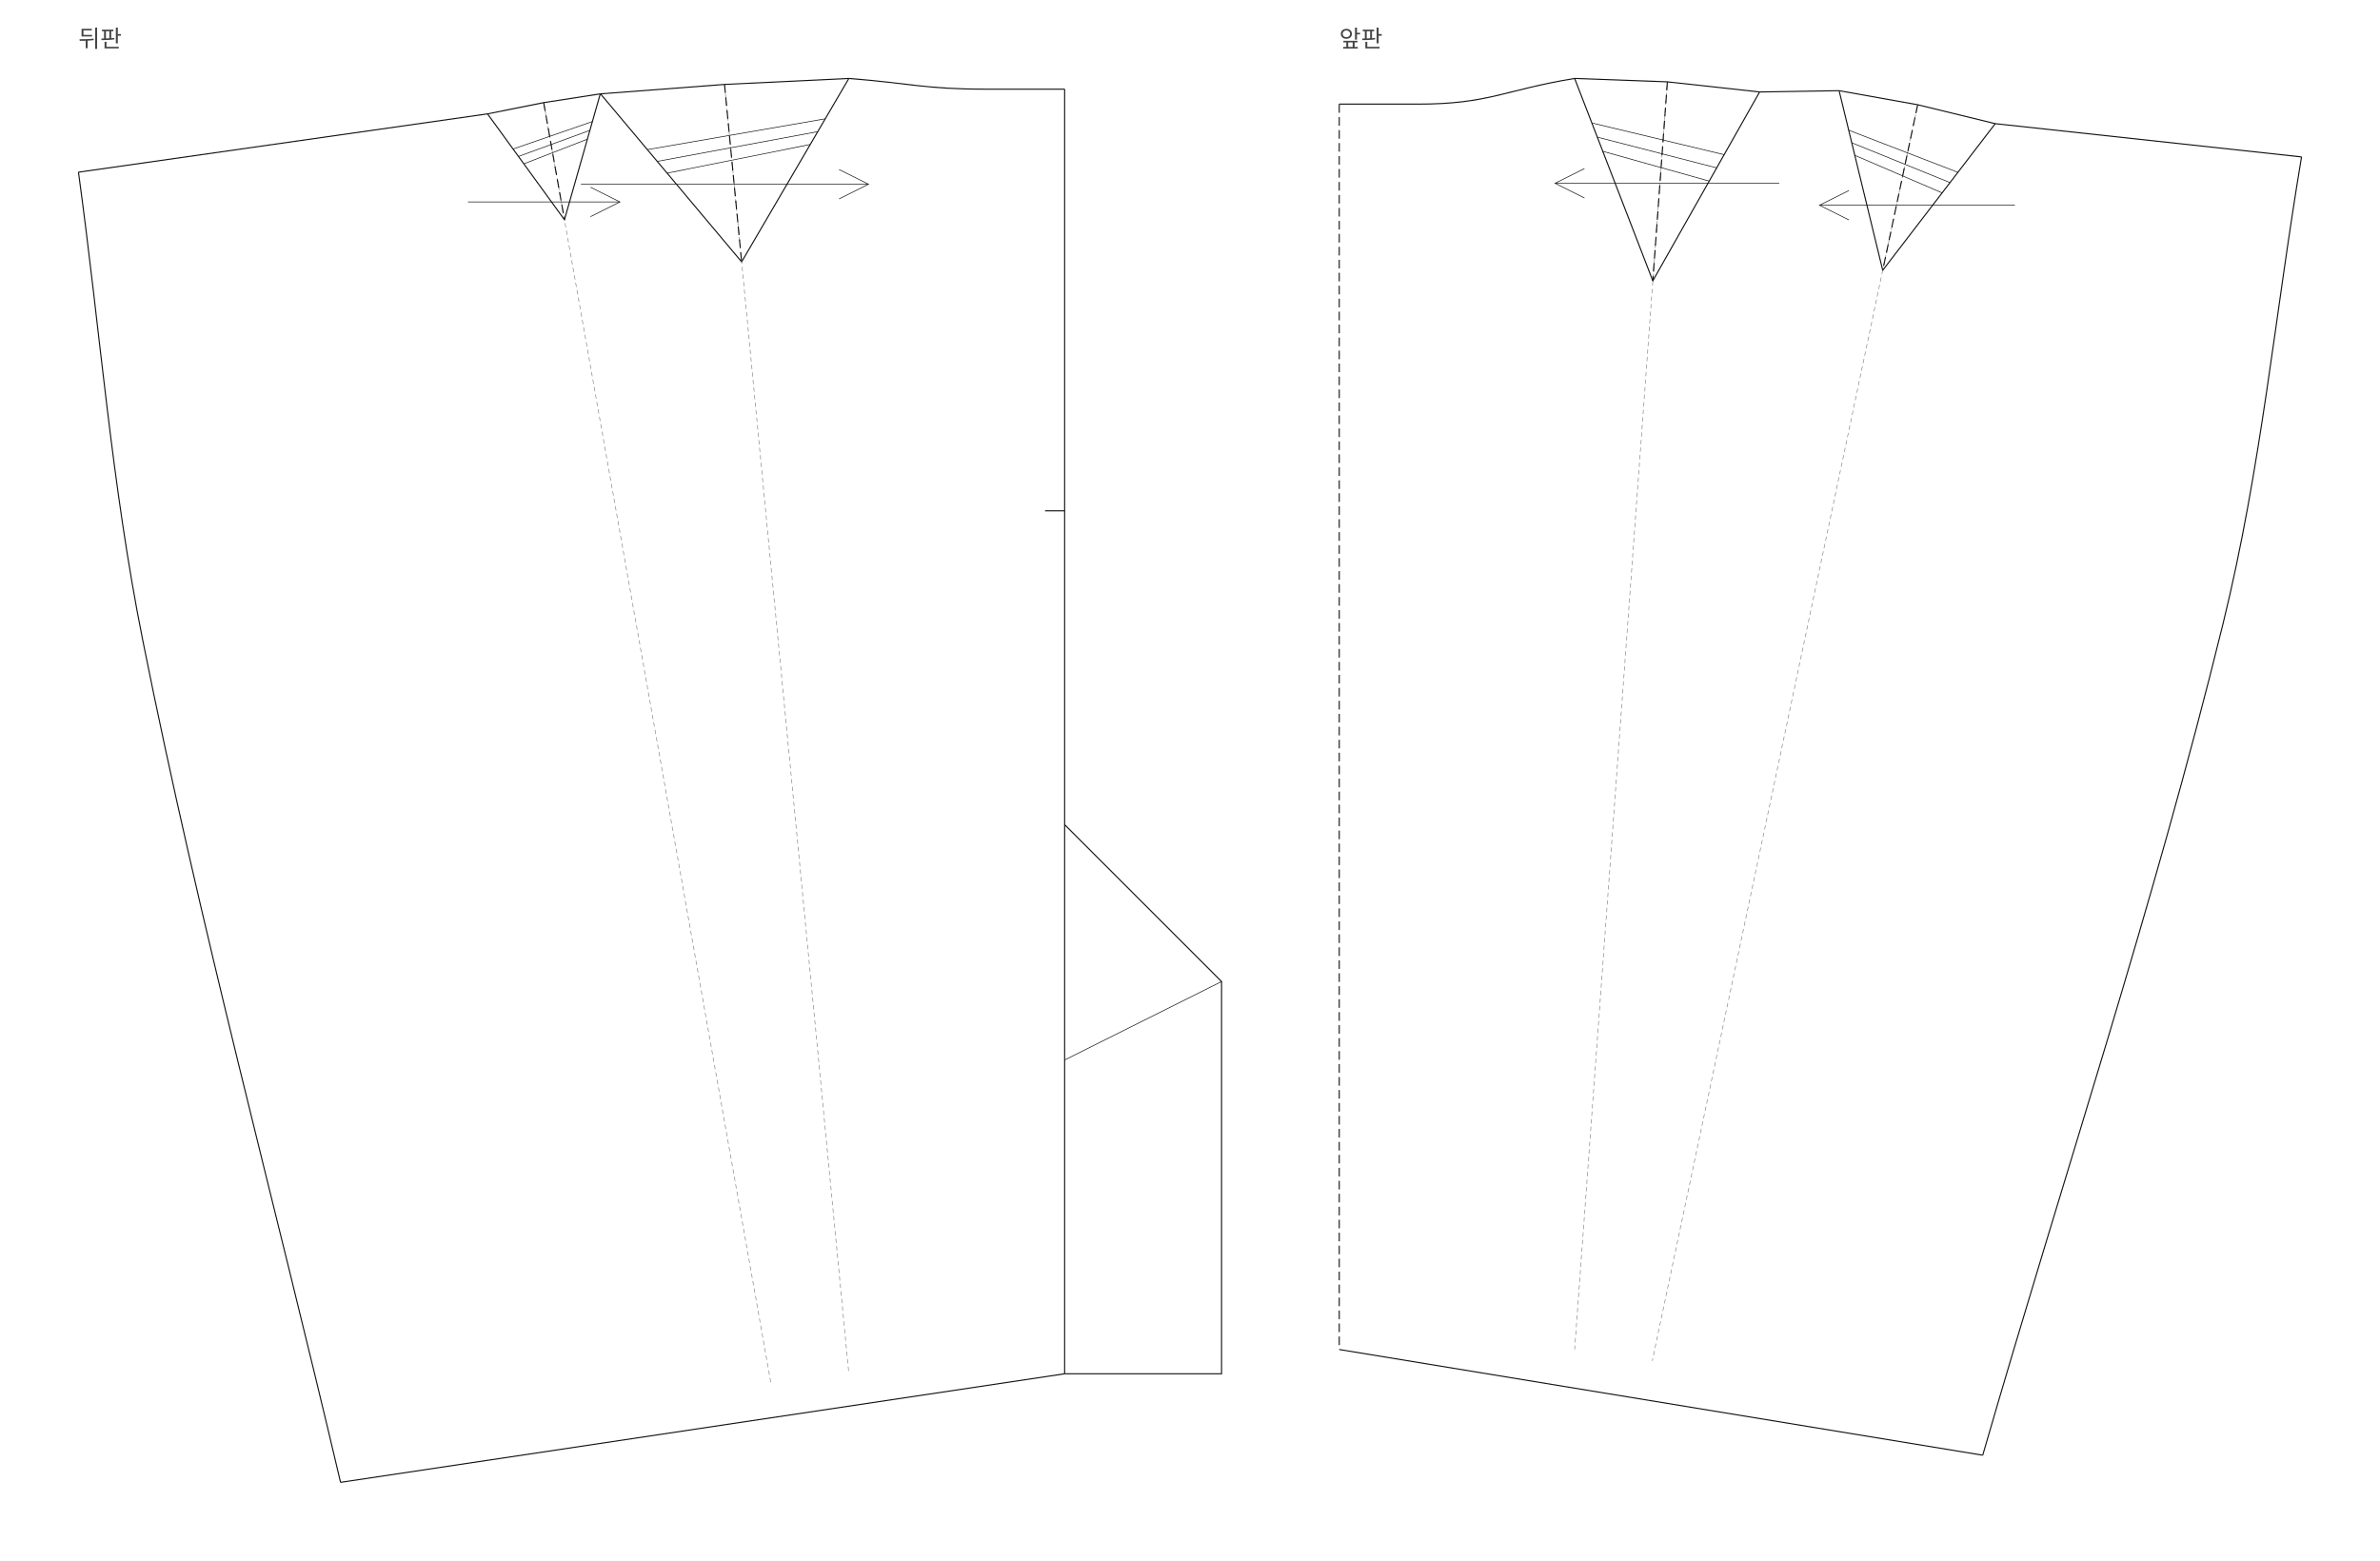
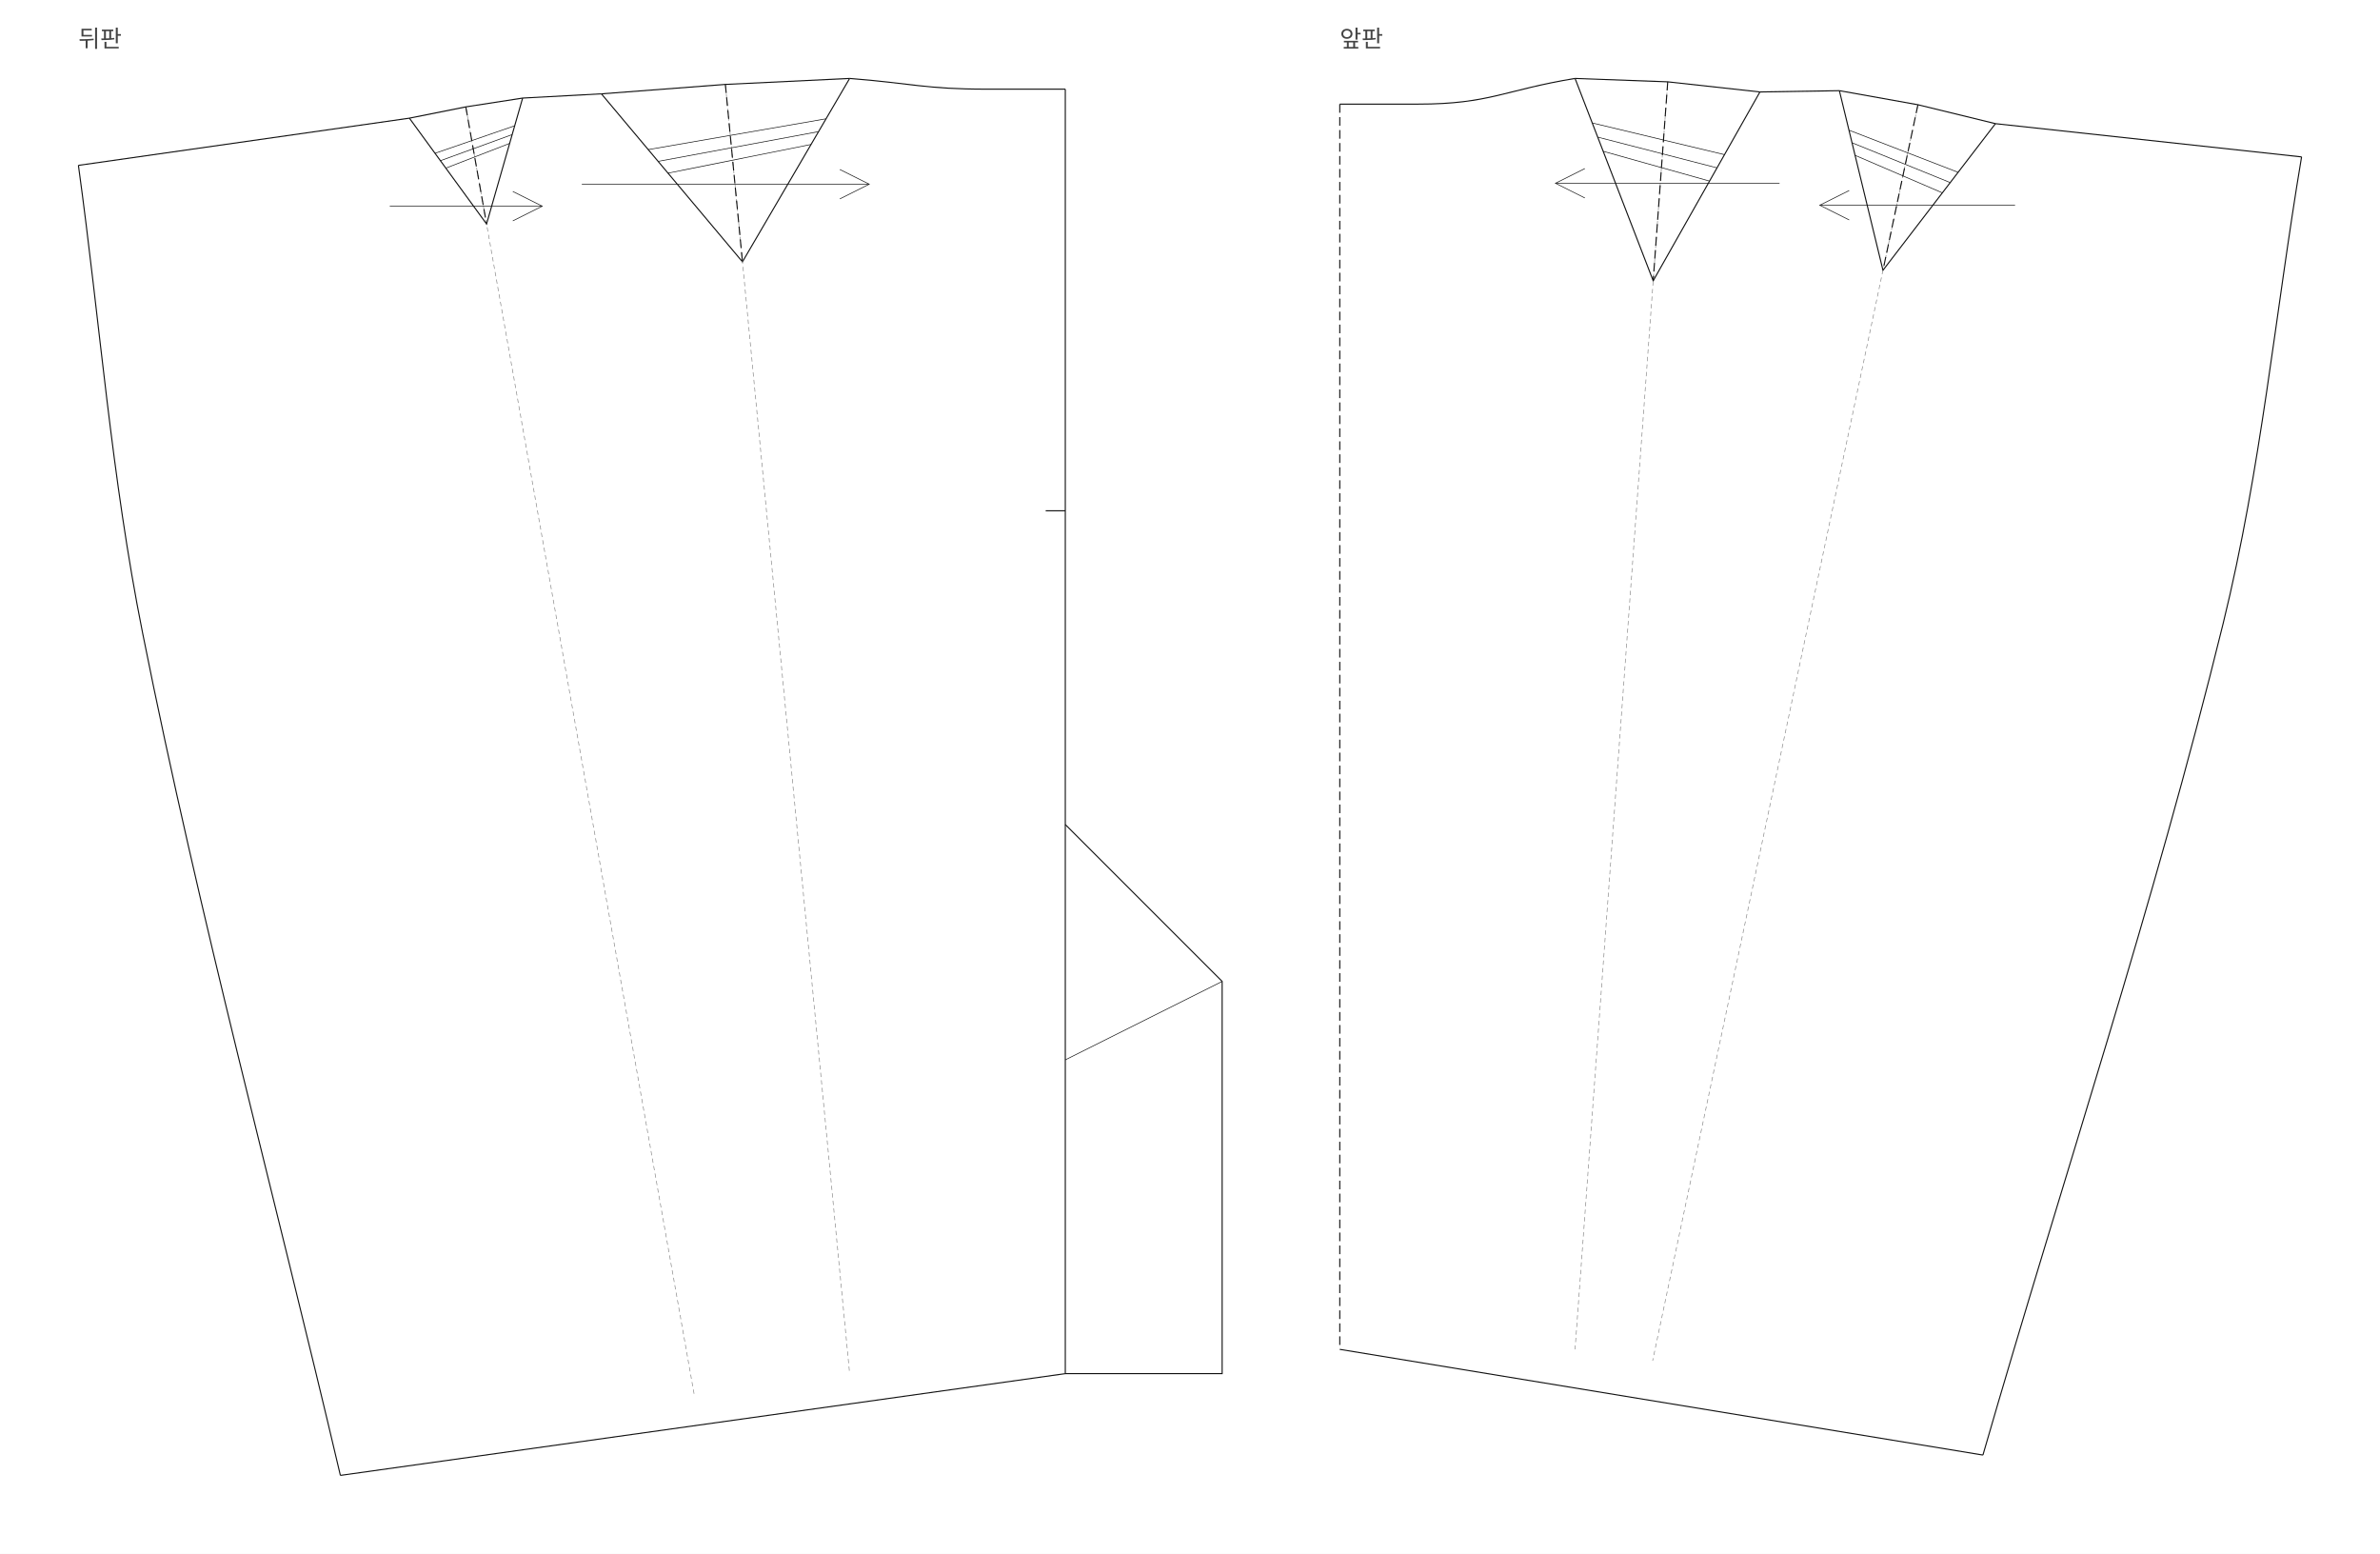
- <svg xmlns="http://www.w3.org/2000/svg" width="770.446mm" height="505.345mm" viewBox="0 0 770.446 505.345">
+ <svg xmlns="http://www.w3.org/2000/svg" width="770.836mm" height="503.145mm" viewBox="0 0 770.836 503.145">
  <rect width="100%" height="100%" fill="white" />
  <g id="뒤판">
    <g id="outline" fill="none" stroke="#111" stroke-width="0.35">
-       <path d="M344.639 266.998L395.439 317.798L395.439 444.798L344.639 444.798" />
-       <path d="M344.639 28.873L344.639 444.798" />
-       <path d="M344.639 28.873C336.257 28.873 327.621 28.873 319.239 28.873C299.176 28.873 294.792 26.963 274.789 25.4" />
-       <path d="M274.789 25.4L234.539 27.336L194.397 30.387" />
-       <path d="M194.397 30.387L194.32 30.391" />
-       <path d="M194.32 30.391L175.997 33.228L157.817 36.868" />
-       <path d="M157.817 36.868L25.4 55.748" />
-       <path d="M25.4 55.748C32.473 107.26 36.006 156.269 46.203 207.255C64.881 300.642 88.468 387.23 110.241 479.945" />
-       <path d="M344.639 444.798L110.241 479.945" />
+       <path d="M345.03 266.998L395.83 317.798L395.83 444.798L345.03 444.798" />
+       <path d="M345.03 28.873L345.03 444.798" />
+       <path d="M345.03 28.873C336.648 28.873 328.012 28.873 319.63 28.873C299.566 28.873 295.182 26.963 275.18 25.4" />
+       <path d="M275.18 25.4L234.93 27.336L194.787 30.387" />
+       <path d="M194.787 30.387L169.269 31.757" />
+       <path d="M169.269 31.757L150.86 34.607L132.595 38.264" />
+       <path d="M132.595 38.264L25.4 53.548" />
+       <path d="M25.4 53.548C32.473 105.06 36.006 154.069 46.203 205.054C64.881 298.442 88.468 385.03 110.241 477.745" />
+       <path d="M345.03 444.798L110.241 477.745" />
    </g>
    <g id="dart" fill="none" stroke="#111" stroke-width="0.35">
-       <path d="M274.789 25.4L240.078 84.78L194.397 30.387" />
-       <path d="M194.32 30.391L182.724 71.144L157.817 36.868" />
+       <path d="M275.18 25.4L240.468 84.78L194.787 30.387" />
+       <path d="M169.269 31.757L157.588 72.524L132.595 38.264" />
    </g>
    <g id="construction" fill="none" stroke="#888" stroke-width="0.21" stroke-dasharray="1.4,1.05">
-       <path d="M234.593 27.894L274.789 444.798" />
-       <path d="M176.068 33.629L249.609 448.13" />
+       <path d="M234.984 27.894L275.18 444.798" />
+       <path d="M150.932 35.01L224.819 451.463" />
    </g>
    <g id="mark" fill="none" stroke="#111" stroke-width="0.21">
-       <path d="M344.639 343.198L395.439 317.798" />
-       <path d="M267.153 38.464L209.563 48.445" />
-       <path d="M264.723 42.62L212.761 52.253" />
-       <path d="M262.293 46.777L215.958 56.06" />
-       <path d="M188.047 59.644L281.139 59.644" />
-       <path d="M271.614 54.881L281.139 59.644L271.614 64.406" />
-       <path d="M191.769 39.357L166.086 48.247" />
-       <path d="M190.957 42.209L167.83 50.647" />
-       <path d="M190.145 45.062L169.573 53.046" />
-       <path d="M151.467 65.379L200.67 65.379" />
-       <path d="M191.145 60.617L200.67 65.379L191.145 70.142" />
+       <path d="M345.03 343.198L395.83 317.798" />
+       <path d="M267.543 38.464L209.953 48.445" />
+       <path d="M265.113 42.62L213.151 52.253" />
+       <path d="M262.683 46.777L216.349 56.06" />
+       <path d="M188.437 59.644L281.53 59.644" />
+       <path d="M272.005 54.881L281.53 59.644L272.005 64.406" />
+       <path d="M166.699 40.726L140.892 49.638" />
+       <path d="M165.882 43.579L142.642 52.036" />
+       <path d="M165.064 46.433L144.391 54.435" />
+       <path d="M126.245 66.76L175.619 66.76" />
+       <path d="M166.094 61.998L175.619 66.76L166.094 71.523" />
    </g>
    <g id="notch" fill="none" stroke="#111" stroke-width="0.35">
-       <path d="M344.639 165.398L338.289 165.398" />
+       <path d="M345.03 165.398L338.68 165.398" />
    </g>
    <g id="fold" fill="none" stroke="#111" stroke-width="0.35" stroke-dasharray="2.8,1.4">
-       <path d="M234.539 27.336L240.078 84.78" />
-       <path d="M175.997 33.228L182.724 71.144" />
+       <path d="M234.93 27.336L240.468 84.78" />
+       <path d="M150.86 34.607L157.588 72.524" />
    </g>
    <text x="25.4" y="15.24" font-size="7.62" font-family="sans-serif" fill="#444">뒤판</text>
  </g>
  <g id="앞판">
    <g id="outline" fill="none" stroke="#111" stroke-width="0.35">
-       <path d="M433.539 33.713C441.921 33.713 450.557 33.713 458.939 33.713C482.103 33.713 486.879 29.141 509.739 25.4" />
-       <path d="M509.739 25.4L539.757 26.496L569.615 29.779" />
-       <path d="M569.615 29.779L595.35 29.363" />
-       <path d="M595.35 29.363L620.788 33.915L645.895 40.04" />
-       <path d="M645.895 40.04L745.046 50.807" />
-       <path d="M745.046 50.807C736.408 102.182 732.062 151.317 719.64 201.911C696.92 294.453 668.293 379.616 641.842 471.161" />
-       <path d="M433.539 436.938L641.842 471.161" />
+       <path d="M433.93 33.713C442.312 33.713 450.948 33.713 459.33 33.713C482.494 33.713 487.27 29.141 510.13 25.4" />
+       <path d="M510.13 25.4L540.148 26.496L570.006 29.779" />
+       <path d="M570.006 29.779L595.74 29.363" />
+       <path d="M595.74 29.363L621.179 33.915L646.285 40.04" />
+       <path d="M646.285 40.04L745.436 50.807" />
+       <path d="M745.436 50.807C736.798 102.182 732.452 151.317 720.031 201.911C697.31 294.453 668.684 379.616 642.232 471.161" />
+       <path d="M433.93 436.938L642.232 471.161" />
    </g>
    <g id="dart" fill="none" stroke="#111" stroke-width="0.35">
-       <path d="M509.739 25.4L535.046 90.92L569.615 29.779" />
-       <path d="M595.35 29.363L609.466 87.511L645.895 40.04" />
+       <path d="M510.13 25.4L535.436 90.92L570.006 29.779" />
+       <path d="M595.74 29.363L609.857 87.511L646.285 40.04" />
    </g>
    <g id="construction" fill="none" stroke="#888" stroke-width="0.21" stroke-dasharray="1.4,1.05">
-       <path d="M539.677 27.59L509.739 436.938" />
-       <path d="M620.622 34.701L534.869 440.633" />
+       <path d="M540.068 27.59L510.13 436.938" />
+       <path d="M621.013 34.701L535.259 440.633" />
    </g>
    <g id="mark" fill="none" stroke="#111" stroke-width="0.21">
-       <path d="M515.307 39.814L558.138 50.078" />
-       <path d="M517.078 44.401L555.718 54.358" />
-       <path d="M518.849 48.987L553.298 58.638" />
-       <path d="M575.965 59.34L503.389 59.34" />
-       <path d="M512.914 54.577L503.389 59.34L512.914 64.102" />
-       <path d="M598.456 42.155L633.8 55.8" />
-       <path d="M599.444 46.226L631.25 59.123" />
-       <path d="M600.432 50.296L628.7 62.446" />
-       <path d="M652.245 66.451L589 66.451" />
-       <path d="M598.525 61.689L589 66.451L598.525 71.214" />
+       <path d="M515.697 39.814L558.529 50.078" />
+       <path d="M517.468 44.401L556.109 54.358" />
+       <path d="M519.24 48.987L553.689 58.638" />
+       <path d="M576.356 59.34L503.78 59.34" />
+       <path d="M513.305 54.577L503.78 59.34L513.305 64.102" />
+       <path d="M598.846 42.155L634.191 55.8" />
+       <path d="M599.834 46.226L631.641 59.123" />
+       <path d="M600.822 50.296L629.091 62.446" />
+       <path d="M652.635 66.451L589.39 66.451" />
+       <path d="M598.915 61.689L589.39 66.451L598.915 71.214" />
    </g>
    <g id="fold" fill="none" stroke="#111" stroke-width="0.35" stroke-dasharray="2.8,1.4">
-       <path d="M433.539 33.713L433.539 436.938" />
-       <path d="M539.757 26.496L535.046 90.92" />
-       <path d="M620.788 33.915L609.466 87.511" />
+       <path d="M433.93 33.713L433.93 436.938" />
+       <path d="M540.148 26.496L535.436 90.92" />
+       <path d="M621.179 33.915L609.857 87.511" />
    </g>
-     <text x="433.539" y="15.24" font-size="7.62" font-family="sans-serif" fill="#444">앞판</text>
+     <text x="433.93" y="15.24" font-size="7.62" font-family="sans-serif" fill="#444">앞판</text>
  </g>
</svg>
